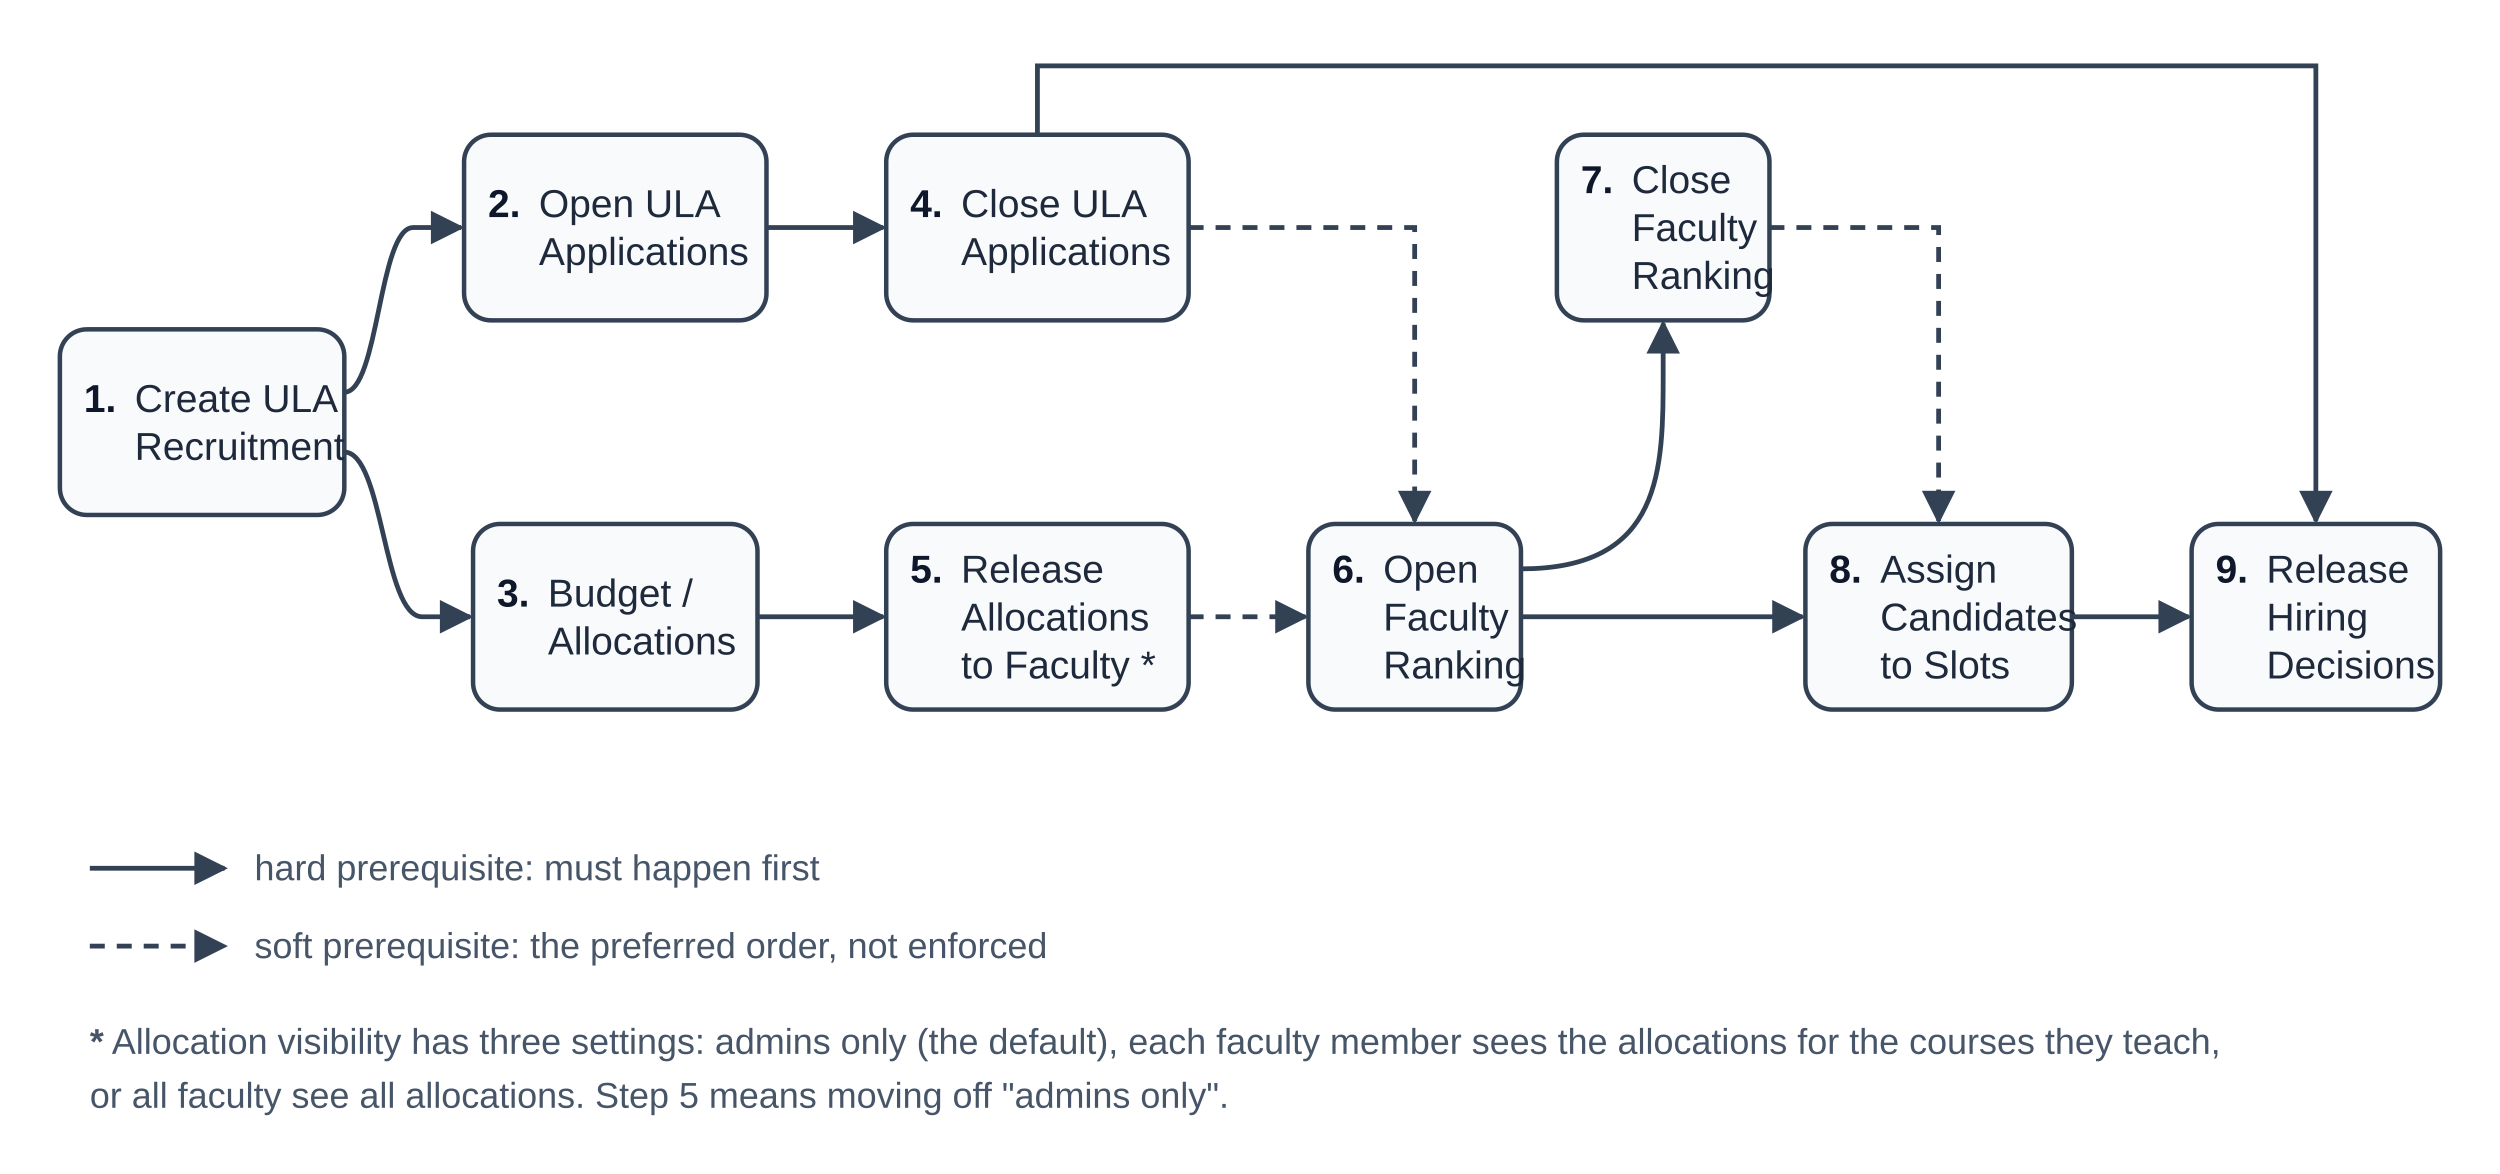
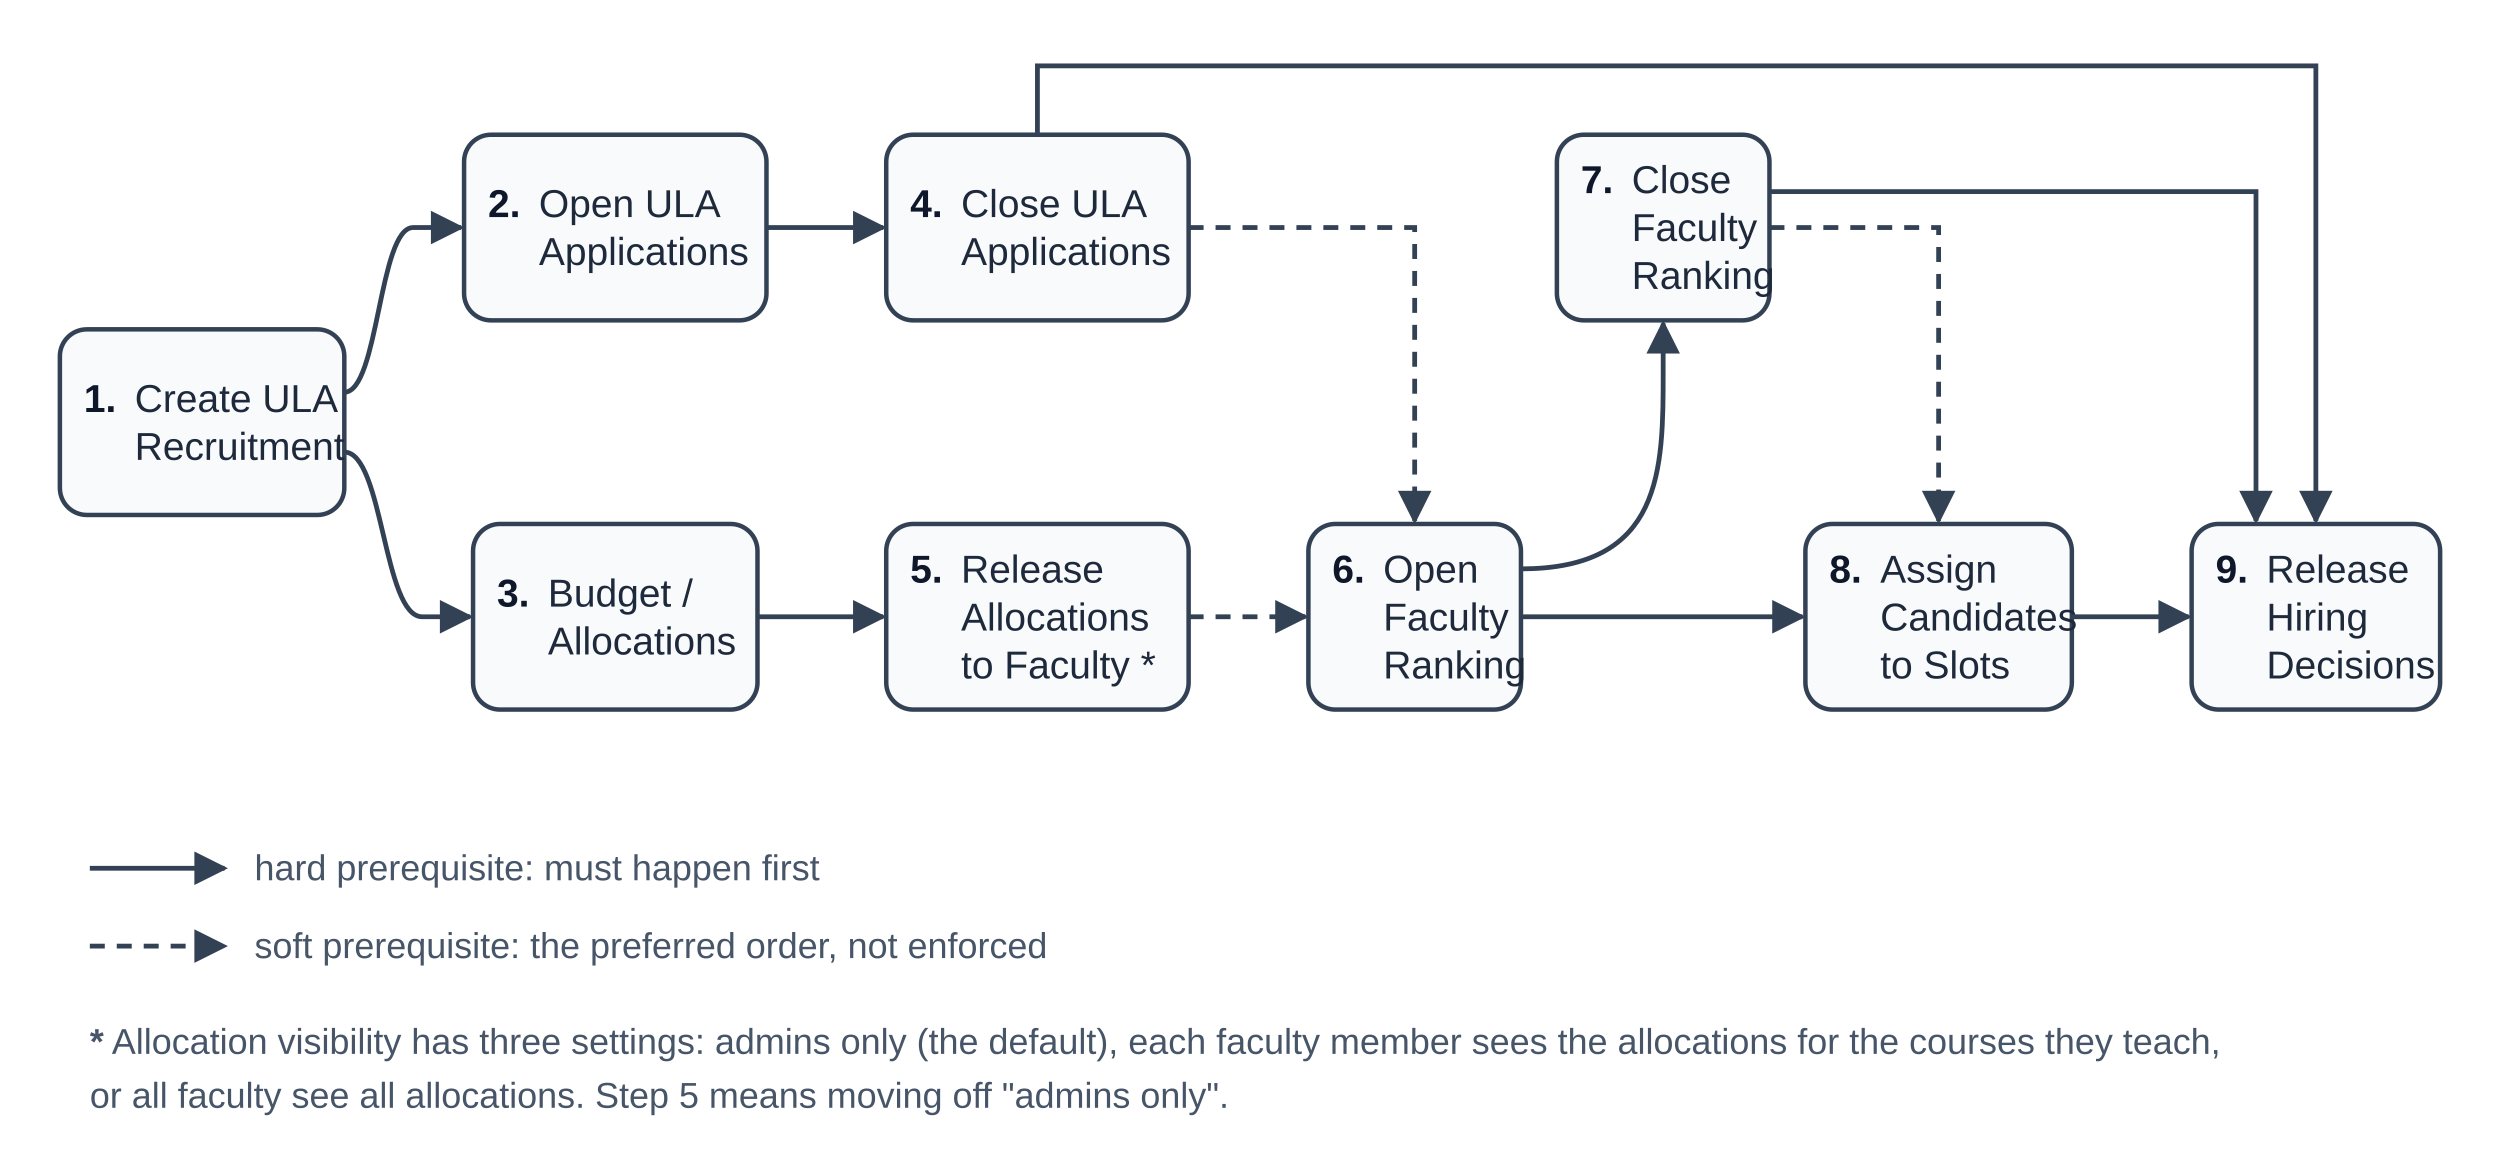
<svg xmlns="http://www.w3.org/2000/svg" width="835" height="392" viewBox="0 0 835 392" font-family="'Arial Narrow', 'Liberation Sans Narrow', Arial, Helvetica, sans-serif" font-size="13">
  <defs>
    <marker id="arrow" viewBox="0 0 10 10" refX="9" refY="5" markerWidth="7" markerHeight="7" orient="auto-start-reverse">
      <path d="M 0 0 L 10 5 L 0 10 z" fill="#334155" />
    </marker>
    <style>
      .box { fill: #f8fafc; stroke: #334155; stroke-width: 1.5; }
      .num { font-weight: 700; fill: #0f172a; }
      .label { fill: #1e293b; }
      .hard { stroke: #334155; stroke-width: 1.6; fill: none; marker-end: url(#arrow); }
      .soft { stroke: #334155; stroke-width: 1.6; fill: none; stroke-dasharray: 5 4; marker-end: url(#arrow); }
      .legend { fill: #475569; font-size: 12px; }
    </style>
  </defs>
  <rect class="box" x="20.0" y="110" width="95" height="62" rx="9" />
  <text x="28.0" y="137.6">
    <tspan class="num">1.</tspan>
    <tspan class="label" x="45.0">Create ULA</tspan>
    <tspan class="label" x="45.0" dy="16">Recruitment</tspan>
  </text>
  <rect class="box" x="155.0" y="45" width="101" height="62" rx="9" />
  <text x="163.0" y="72.5">
    <tspan class="num">2.</tspan>
    <tspan class="label" x="180.0">Open ULA</tspan>
    <tspan class="label" x="180.0" dy="16">Applications</tspan>
  </text>
  <rect class="box" x="158.0" y="175" width="95" height="62" rx="9" />
  <text x="166.0" y="202.6">
    <tspan class="num">3.</tspan>
    <tspan class="label" x="183.0">Budget /</tspan>
    <tspan class="label" x="183.0" dy="16">Allocations</tspan>
  </text>
  <rect class="box" x="296.0" y="45" width="101" height="62" rx="9" />
  <text x="304.0" y="72.5">
    <tspan class="num">4.</tspan>
    <tspan class="label" x="321.0">Close ULA</tspan>
    <tspan class="label" x="321.0" dy="16">Applications</tspan>
  </text>
  <rect class="box" x="296.0" y="175" width="101" height="62" rx="9" />
  <text x="304.0" y="194.6">
    <tspan class="num">5.</tspan>
    <tspan class="label" x="321.0">Release</tspan>
    <tspan class="label" x="321.0" dy="16">Allocations</tspan>
    <tspan class="label" x="321.0" dy="16">to Faculty *</tspan>
  </text>
  <rect class="box" x="437.0" y="175" width="71" height="62" rx="9" />
  <text x="445.0" y="194.6">
    <tspan class="num">6.</tspan>
    <tspan class="label" x="462.0">Open</tspan>
    <tspan class="label" x="462.0" dy="16">Faculty</tspan>
    <tspan class="label" x="462.0" dy="16">Ranking</tspan>
  </text>
  <rect class="box" x="520.0" y="45" width="71" height="62" rx="9" />
  <text x="528.0" y="64.5">
    <tspan class="num">7.</tspan>
    <tspan class="label" x="545.0">Close</tspan>
    <tspan class="label" x="545.0" dy="16">Faculty</tspan>
    <tspan class="label" x="545.0" dy="16">Ranking</tspan>
  </text>
  <rect class="box" x="603.0" y="175" width="89" height="62" rx="9" />
  <text x="611.0" y="194.6">
    <tspan class="num">8.</tspan>
    <tspan class="label" x="628.0">Assign</tspan>
    <tspan class="label" x="628.0" dy="16">Candidates</tspan>
    <tspan class="label" x="628.0" dy="16">to Slots</tspan>
  </text>
  <rect class="box" x="732.0" y="175" width="83" height="62" rx="9" />
  <text x="740.0" y="194.6">
    <tspan class="num">9.</tspan>
    <tspan class="label" x="757.0">Release</tspan>
    <tspan class="label" x="757.0" dy="16">Hiring</tspan>
    <tspan class="label" x="757.0" dy="16">Decisions</tspan>
  </text>
  <path class="hard" d="M 115.0 131.0 C 126.5 131.0, 126.5 76.0, 138.0 76.0 H 154.0" />
  <path class="hard" d="M 115.0 151.0 C 128.0 151.0, 128.0 206.0, 141.0 206.0 H 157.0" />
  <path class="hard" d="M 256.0 76.0 H 295.0" />
  <path class="hard" d="M 253.0 206.0 H 295.0" />
  <path class="hard" d="M 508.0 206.0 H 602.0" />
  <path class="hard" d="M 692.0 206.0 H 731.0" />
  <path class="hard" d="M 508.0 190.0 C 555.5 190.0, 555.5 157.0, 555.5 124.0 V 108.0" />
  <path class="hard" d="M 346.5 45.0 V 22 H 773.5 V 174" />
+   <path class="hard" d="M 591.0 64.0 H 753.5 V 174" />
  <path class="soft" d="M 397.0 206.0 H 436.0" />
  <path class="soft" d="M 591.0 76.0 H 647.5 V 174" />
  <path class="soft" d="M 397.0 76.0 H 472.5 V 174" />
  <line x1="30" y1="290" x2="75" y2="290" class="hard" />
  <text x="85" y="294" class="legend">hard prerequisite: must happen first</text>
  <line x1="30" y1="316" x2="75" y2="316" class="soft" />
  <text x="85" y="320" class="legend">soft prerequisite: the preferred order, not enforced</text>
  <text x="30" y="352" class="legend">
    <tspan font-weight="700">*</tspan> Allocation visibility has three settings: admins only (the default), each faculty member sees the allocations for the courses they teach,</text>
  <text x="30" y="370" class="legend">or all faculty see all allocations. Step 5 means moving off "admins only".</text>
</svg>
